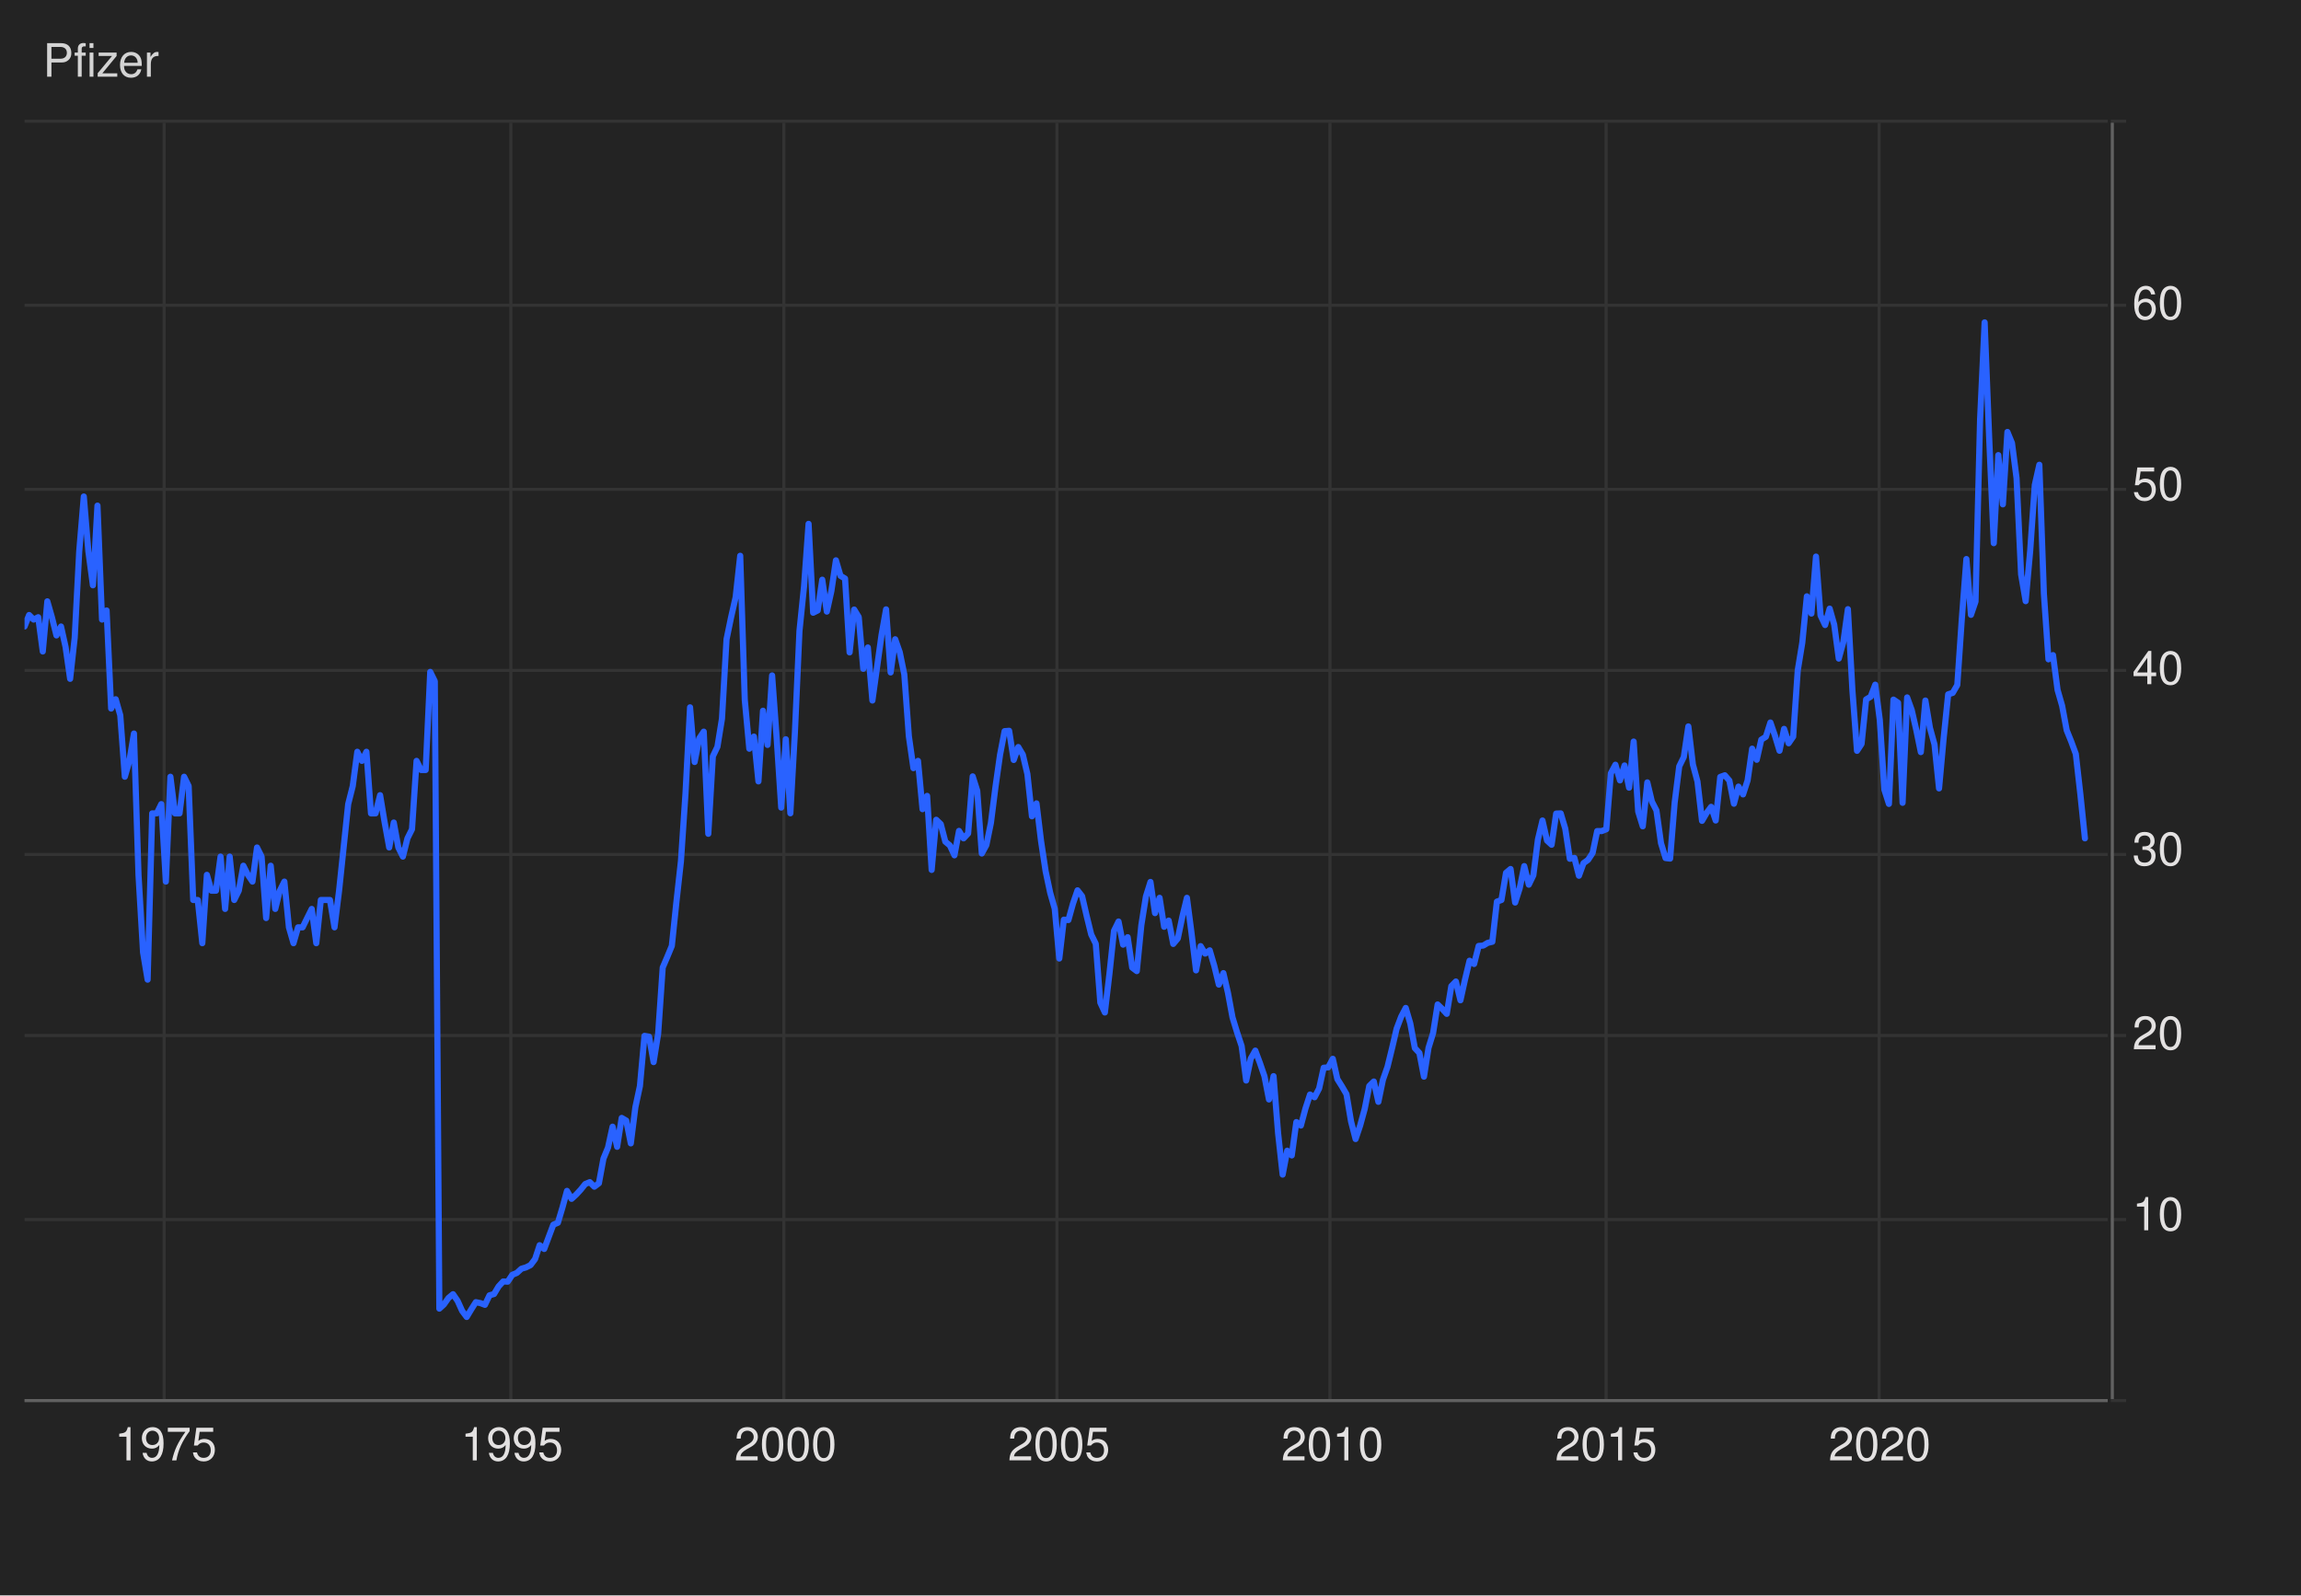
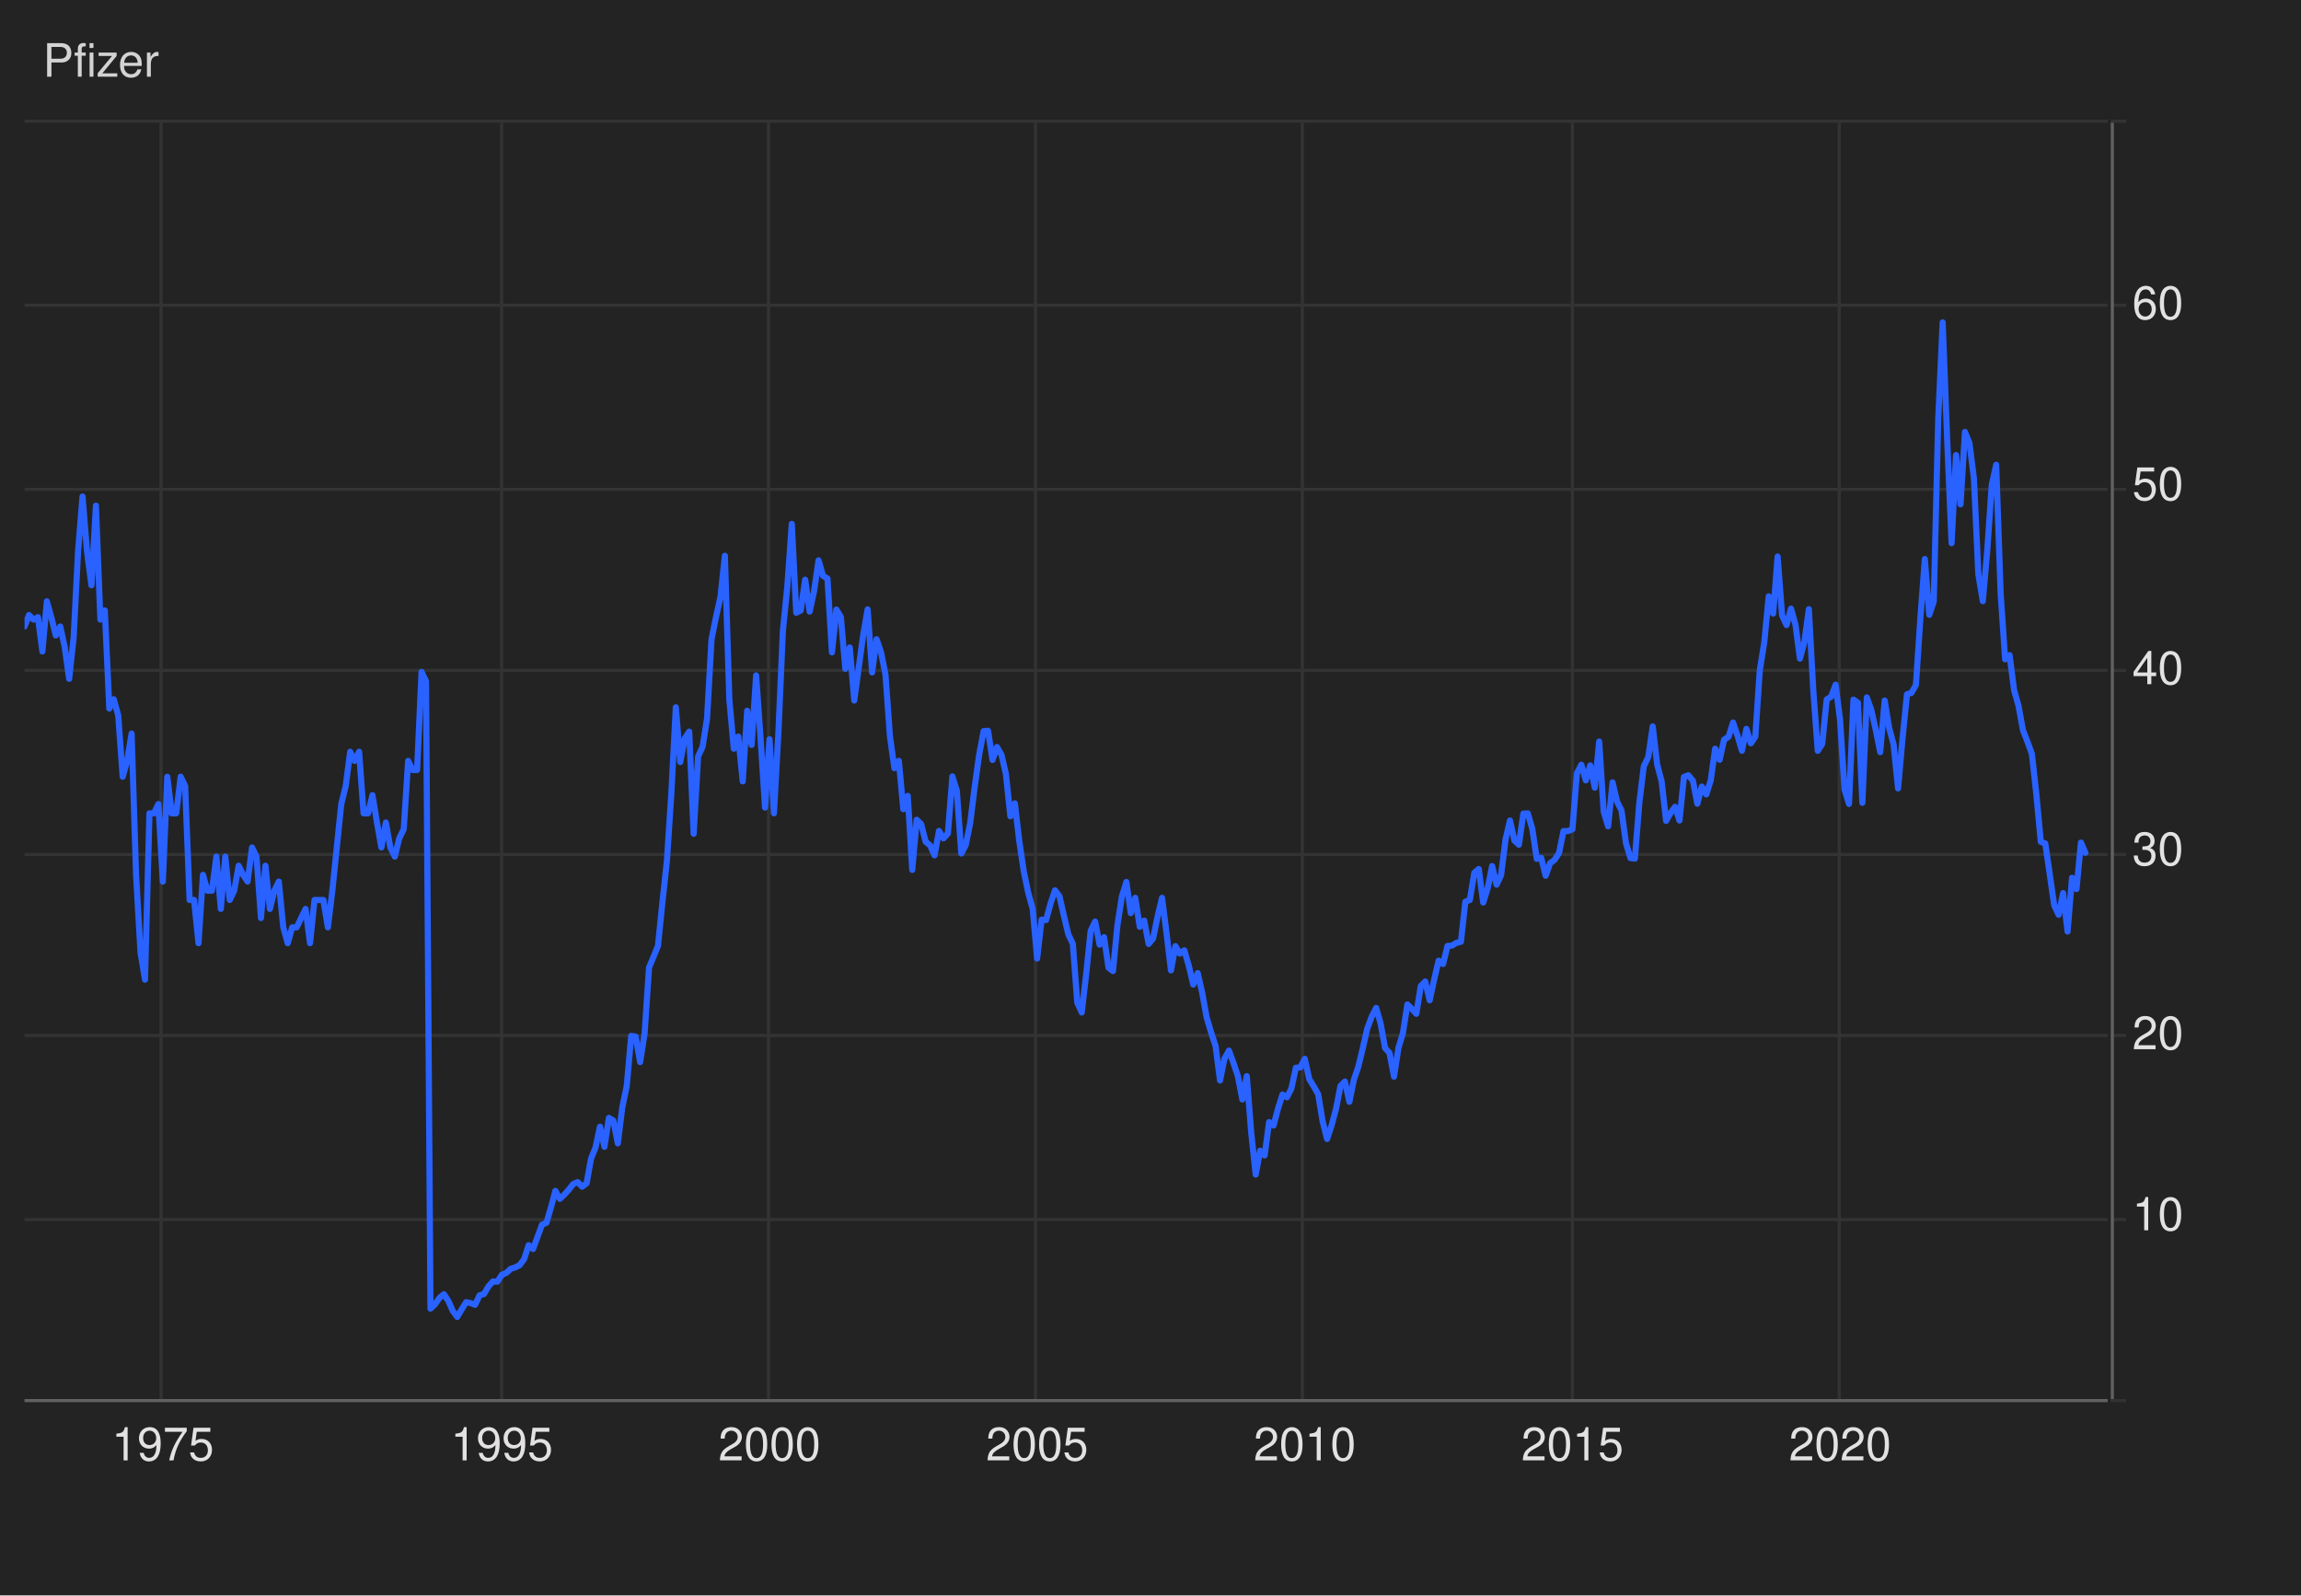
- <svg xmlns="http://www.w3.org/2000/svg" version="1.1" class="highcharts-root" style="font-family: &quot;Helvetica Neue&quot;, Helvetica, Arial, sans-serif; font-size: 12px;" width="750" height="520" viewBox="0 0 750 520">
+ <svg xmlns="http://www.w3.org/2000/svg" viewBox="0 0 750 520" height="520" width="750" style="font-family: &quot;Helvetica Neue&quot;, Helvetica, Arial, sans-serif; font-size: 12px;" class="highcharts-root" version="1.1">
  <defs>
-     <linearGradient x1="0" y1="0" x2="500" y2="500" gradientUnits="userSpaceOnUse" id="highcharts-fkk373m-2442">
-       <stop offset="0" stop-color="rgb(35, 35, 35)" stop-opacity="1" />
+     <linearGradient id="highcharts-rxw9zs4-2888" gradientUnits="userSpaceOnUse" y2="500" x2="500" y1="0" x1="0">
+       <stop stop-opacity="1" stop-color="rgb(35, 35, 35)" offset="0" />
    </linearGradient>
-     <clipPath id="highcharts-fkk373m-2443-">
-       <rect x="0" y="0" width="679" height="416" fill="none" />
+     <clipPath id="highcharts-rxw9zs4-2889-">
+       <rect fill="none" height="416" width="679" y="0" x="0" />
    </clipPath>
-     <clipPath id="highcharts-fkk373m-2897-">
-       <rect x="0" y="0" width="679" height="416" fill="none" />
+     <clipPath id="highcharts-rxw9zs4-3353-">
+       <rect fill="none" height="416" width="679" y="0" x="0" />
    </clipPath>
-     <clipPath id="highcharts-fkk373m-3356-">
-       <rect x="8" y="40" width="679" height="416" fill="none" />
+     <clipPath id="highcharts-rxw9zs4-3822-">
+       <rect fill="none" height="416" width="679" y="40" x="8" />
    </clipPath>
  </defs>
-   <rect fill="url(#highcharts-fkk373m-2442)" class="highcharts-background" x="0" y="0" width="750" height="520" rx="0" ry="0" />
-   <rect fill="none" class="highcharts-plot-background" x="8" y="40" width="679" height="416" />
-   <g class="highcharts-grid highcharts-xaxis-grid" data-z-index="1">
-     <path fill="none" stroke="#333333" stroke-width="1" stroke-dasharray="none" data-z-index="1" class="highcharts-grid-line" d="M 53.5 40 L 53.5 456" opacity="1" />
-     <path fill="none" stroke="#333333" stroke-width="1" stroke-dasharray="none" data-z-index="1" class="highcharts-grid-line" d="M 166.5 40 L 166.5 456" opacity="1" />
-     <path fill="none" stroke="#333333" stroke-width="1" stroke-dasharray="none" data-z-index="1" class="highcharts-grid-line" d="M 255.5 40 L 255.5 456" opacity="1" />
-     <path fill="none" stroke="#333333" stroke-width="1" stroke-dasharray="none" data-z-index="1" class="highcharts-grid-line" d="M 344.5 40 L 344.5 456" opacity="1" />
-     <path fill="none" stroke="#333333" stroke-width="1" stroke-dasharray="none" data-z-index="1" class="highcharts-grid-line" d="M 433.5 40 L 433.5 456" opacity="1" />
-     <path fill="none" stroke="#333333" stroke-width="1" stroke-dasharray="none" data-z-index="1" class="highcharts-grid-line" d="M 523.5 40 L 523.5 456" opacity="1" />
-     <path fill="none" stroke="#333333" stroke-width="1" stroke-dasharray="none" data-z-index="1" class="highcharts-grid-line" d="M 612.5 40 L 612.5 456" opacity="1" />
+   <rect ry="0" rx="0" height="520" width="750" y="0" x="0" class="highcharts-background" fill="url(#highcharts-rxw9zs4-2888)" />
+   <rect height="416" width="679" y="40" x="8" class="highcharts-plot-background" fill="none" />
+   <g data-z-index="1" class="highcharts-grid highcharts-xaxis-grid">
+     <path opacity="1" d="M 52.5 40 L 52.5 456" class="highcharts-grid-line" data-z-index="1" stroke-dasharray="none" stroke-width="1" stroke="#333333" fill="none" />
+     <path opacity="1" d="M 163.5 40 L 163.5 456" class="highcharts-grid-line" data-z-index="1" stroke-dasharray="none" stroke-width="1" stroke="#333333" fill="none" />
+     <path opacity="1" d="M 250.5 40 L 250.5 456" class="highcharts-grid-line" data-z-index="1" stroke-dasharray="none" stroke-width="1" stroke="#333333" fill="none" />
+     <path opacity="1" d="M 337.5 40 L 337.5 456" class="highcharts-grid-line" data-z-index="1" stroke-dasharray="none" stroke-width="1" stroke="#333333" fill="none" />
+     <path opacity="1" d="M 424.5 40 L 424.5 456" class="highcharts-grid-line" data-z-index="1" stroke-dasharray="none" stroke-width="1" stroke="#333333" fill="none" />
+     <path opacity="1" d="M 512.5 40 L 512.5 456" class="highcharts-grid-line" data-z-index="1" stroke-dasharray="none" stroke-width="1" stroke="#333333" fill="none" />
+     <path opacity="1" d="M 599.5 40 L 599.5 456" class="highcharts-grid-line" data-z-index="1" stroke-dasharray="none" stroke-width="1" stroke="#333333" fill="none" />
  </g>
-   <g class="highcharts-grid highcharts-yaxis-grid" data-z-index="1">
-     <path fill="none" stroke="#333333" stroke-width="1" stroke-dasharray="none" data-z-index="1" class="highcharts-grid-line" d="M 8 456.5 L 687 456.5" opacity="1" />
-     <path fill="none" stroke="#333333" stroke-width="1" stroke-dasharray="none" data-z-index="1" class="highcharts-grid-line" d="M 8 397.5 L 687 397.5" opacity="1" />
-     <path fill="none" stroke="#333333" stroke-width="1" stroke-dasharray="none" data-z-index="1" class="highcharts-grid-line" d="M 8 337.5 L 687 337.5" opacity="1" />
-     <path fill="none" stroke="#333333" stroke-width="1" stroke-dasharray="none" data-z-index="1" class="highcharts-grid-line" d="M 8 278.5 L 687 278.5" opacity="1" />
-     <path fill="none" stroke="#333333" stroke-width="1" stroke-dasharray="none" data-z-index="1" class="highcharts-grid-line" d="M 8 218.5 L 687 218.5" opacity="1" />
-     <path fill="none" stroke="#333333" stroke-width="1" stroke-dasharray="none" data-z-index="1" class="highcharts-grid-line" d="M 8 159.5 L 687 159.5" opacity="1" />
-     <path fill="none" stroke="#333333" stroke-width="1" stroke-dasharray="none" data-z-index="1" class="highcharts-grid-line" d="M 8 99.5 L 687 99.5" opacity="1" />
-     <path fill="none" stroke="#333333" stroke-width="1" stroke-dasharray="none" data-z-index="1" class="highcharts-grid-line" d="M 8 39.5 L 687 39.5" opacity="1" />
+   <g data-z-index="1" class="highcharts-grid highcharts-yaxis-grid">
+     <path opacity="1" d="M 8 456.5 L 687 456.5" class="highcharts-grid-line" data-z-index="1" stroke-dasharray="none" stroke-width="1" stroke="#333333" fill="none" />
+     <path opacity="1" d="M 8 397.5 L 687 397.5" class="highcharts-grid-line" data-z-index="1" stroke-dasharray="none" stroke-width="1" stroke="#333333" fill="none" />
+     <path opacity="1" d="M 8 337.5 L 687 337.5" class="highcharts-grid-line" data-z-index="1" stroke-dasharray="none" stroke-width="1" stroke="#333333" fill="none" />
+     <path opacity="1" d="M 8 278.5 L 687 278.5" class="highcharts-grid-line" data-z-index="1" stroke-dasharray="none" stroke-width="1" stroke="#333333" fill="none" />
+     <path opacity="1" d="M 8 218.5 L 687 218.5" class="highcharts-grid-line" data-z-index="1" stroke-dasharray="none" stroke-width="1" stroke="#333333" fill="none" />
+     <path opacity="1" d="M 8 159.5 L 687 159.5" class="highcharts-grid-line" data-z-index="1" stroke-dasharray="none" stroke-width="1" stroke="#333333" fill="none" />
+     <path opacity="1" d="M 8 99.5 L 687 99.5" class="highcharts-grid-line" data-z-index="1" stroke-dasharray="none" stroke-width="1" stroke="#333333" fill="none" />
+     <path opacity="1" d="M 8 39.5 L 687 39.5" class="highcharts-grid-line" data-z-index="1" stroke-dasharray="none" stroke-width="1" stroke="#333333" fill="none" />
  </g>
-   <g class="highcharts-grid highcharts-yaxis-grid" data-z-index="1" />
-   <g class="highcharts-grid highcharts-yaxis-grid" data-z-index="1" />
-   <rect fill="none" class="highcharts-plot-border" data-z-index="1" x="8" y="40" width="679" height="416" />
-   <g class="highcharts-axis highcharts-xaxis" data-z-index="2">
-     <path fill="none" class="highcharts-axis-line" stroke="#616161" stroke-width="1" data-z-index="7" d="M 8 456.5 L 687 456.5" />
+   <g data-z-index="1" class="highcharts-grid highcharts-yaxis-grid" />
+   <g data-z-index="1" class="highcharts-grid highcharts-yaxis-grid" />
+   <rect height="416" width="679" y="40" x="8" data-z-index="1" class="highcharts-plot-border" fill="none" />
+   <g data-z-index="2" class="highcharts-axis highcharts-xaxis">
+     <path d="M 8 456.5 L 687 456.5" data-z-index="7" stroke-width="1" stroke="#616161" class="highcharts-axis-line" fill="none" />
  </g>
-   <g class="highcharts-axis highcharts-yaxis" data-z-index="2">
-     <path fill="none" class="highcharts-axis-line" data-z-index="7" d="M 712 40 L 712 456" />
+   <g data-z-index="2" class="highcharts-axis highcharts-yaxis">
+     <path d="M 712 40 L 712 456" data-z-index="7" class="highcharts-axis-line" fill="none" />
  </g>
-   <g class="highcharts-axis highcharts-yaxis" data-z-index="2">
-     <path fill="none" class="highcharts-axis-line" data-z-index="7" d="M 6.5 40 L 6.5 456" />
+   <g data-z-index="2" class="highcharts-axis highcharts-yaxis">
+     <path d="M 6.5 40 L 6.5 456" data-z-index="7" class="highcharts-axis-line" fill="none" />
  </g>
-   <g class="highcharts-series-group" data-z-index="3">
-     <g class="highcharts-series highcharts-series-0 highcharts-line-series" data-z-index="90" opacity="1" transform="translate(8,40) scale(1 1)" clip-path="url(#highcharts-fkk373m-2897-)">
-       <path fill="none" d="M 0 164.201 L 1.486 160.457 L 2.972 161.943 L 4.457 161.17 L 5.943 172.343 L 7.429 156 L 8.915 161.17 L 10.4 167.113 L 11.886 164.201 L 13.372 170.857 L 14.858 181.257 L 16.344 167.886 L 17.829 139.657 L 19.315 121.829 L 20.801 139.657 L 22.287 150.77 L 23.772 124.8 L 25.258 161.943 L 26.744 158.971 L 28.23 190.944 L 29.716 187.913 L 31.201 193.143 L 32.687 213.17 L 34.173 208 L 35.659 199.086 L 37.144 245.143 L 38.63 270.4 L 40.116 279.314 L 41.602 225.115 L 43.088 225.115 L 44.573 222.085 L 46.059 247.342 L 47.545 213.17 L 49.031 225.115 L 50.516 225.115 L 52.002 213.17 L 53.488 216.201 L 54.974 253.344 L 56.46 253.344 L 57.945 267.429 L 59.431 245.143 L 60.917 250.313 L 62.403 250.313 L 63.888 239.2 L 65.374 256.256 L 66.86 239.2 L 68.346 253.344 L 69.832 250.313 L 71.317 242.171 L 72.803 245.143 L 74.289 247.342 L 75.775 236.229 L 77.26 239.2 L 78.746 259.227 L 80.232 242.171 L 81.718 256.256 L 83.204 250.313 L 84.689 247.342 L 86.175 262.258 L 87.661 267.429 L 89.147 262.258 L 90.632 262.258 L 92.118 259.227 L 93.604 256.256 L 95.09 267.429 L 96.575 253.344 L 98.061 253.344 L 99.547 253.344 L 101.033 262.258 L 102.519 250.313 L 104.004 236.229 L 105.49 222.085 L 106.976 216.201 L 108.462 205.029 L 109.947 208 L 111.433 205.029 L 112.919 225.115 L 114.405 225.115 L 115.891 219.173 L 117.376 228.087 L 118.862 236.229 L 120.348 228.087 L 121.834 236.229 L 123.319 239.2 L 124.805 233.257 L 126.291 230.286 L 127.777 208 L 129.263 210.971 L 130.748 210.971 L 132.234 178.999 L 133.72 182.03 L 135.206 386.534 L 136.691 385.171 L 138.177 383.066 L 139.663 381.829 L 141.149 383.995 L 142.635 387.276 L 144.12 389.257 L 145.606 386.781 L 147.092 384.429 L 148.578 384.738 L 150.063 385.295 L 151.549 382.2 L 153.035 381.767 L 154.521 379.29 L 156.007 377.681 L 157.492 377.743 L 158.978 375.514 L 160.464 374.895 L 161.95 373.534 L 163.435 373.1 L 164.921 372.357 L 166.407 370.376 L 167.893 365.857 L 169.379 367.095 L 170.864 363.134 L 172.35 359.171 L 173.836 358.552 L 175.322 353.6 L 176.807 348.152 L 178.293 350.752 L 179.779 349.391 L 181.265 347.781 L 182.751 345.924 L 184.236 345.305 L 185.722 346.791 L 187.208 345.676 L 188.694 337.629 L 190.179 334.038 L 191.665 327.229 L 193.151 333.791 L 194.637 324.381 L 196.123 325.248 L 197.608 332.676 L 199.094 320.914 L 200.58 313.981 L 202.066 297.638 L 203.551 297.886 L 205.037 306.181 L 206.523 296.895 L 208.009 275.352 L 209.495 271.886 L 210.98 268.295 L 212.466 254.057 L 213.952 240.686 L 215.438 218.524 L 216.923 190.543 L 218.409 208.371 L 219.895 200.695 L 221.381 198.466 L 222.867 231.771 L 224.352 206.514 L 225.838 203.419 L 227.324 194.257 L 228.81 168.381 L 230.295 161.2 L 231.781 154.638 L 233.267 141.143 L 234.753 188.066 L 236.239 204.038 L 237.724 200.076 L 239.21 214.686 L 240.696 191.657 L 242.182 202.8 L 243.667 180.143 L 245.153 200.571 L 246.639 223.229 L 248.125 200.943 L 249.611 225.086 L 251.096 198.714 L 252.582 165.657 L 254.068 151.171 L 255.554 130.743 L 257.039 159.714 L 258.525 158.971 L 260.011 148.943 L 261.497 159.343 L 262.982 152.657 L 264.468 142.629 L 265.954 147.68 L 267.44 148.571 L 268.926 172.64 L 270.411 158.674 L 271.897 161.111 L 273.383 177.989 L 274.869 171.035 L 276.354 188.329 L 277.84 177.691 L 279.326 166.994 L 280.812 158.615 L 282.298 179.177 L 283.783 168.361 L 285.269 172.581 L 286.755 179.831 L 288.241 199.977 L 289.726 210.377 L 291.212 208 L 292.698 223.749 L 294.184 219.41 L 295.67 243.538 L 297.155 227.195 L 298.641 228.622 L 300.127 234.327 L 301.613 235.575 L 303.098 238.784 L 304.584 230.821 L 306.07 233.257 L 307.556 231.653 L 309.042 213.051 L 310.527 217.746 L 312.013 238.19 L 313.499 235.456 L 314.985 228.206 L 316.47 216.498 L 317.956 206.039 L 319.442 198.313 L 320.928 198.194 L 322.414 207.703 L 323.899 203.483 L 325.385 205.979 L 326.871 212.279 L 328.357 226.066 L 329.842 221.847 L 331.328 234.149 L 332.814 243.954 L 334.3 250.967 L 335.786 256.197 L 337.271 272.421 L 338.757 259.762 L 340.243 259.881 L 341.729 254.533 L 343.214 250.194 L 344.7 252.096 L 346.186 258.514 L 347.672 264.576 L 349.158 267.607 L 350.643 286.802 L 352.129 290.011 L 353.615 277.413 L 355.101 263.387 L 356.586 260.357 L 358.072 267.904 L 359.558 265.467 L 361.044 275.392 L 362.53 276.521 L 364.015 261.545 L 365.501 252.215 L 366.987 247.461 L 368.473 257.623 L 369.958 252.631 L 371.444 262.08 L 372.93 260.059 L 374.416 267.666 L 375.902 265.883 L 377.387 258.752 L 378.873 252.631 L 380.359 264.041 L 381.845 276.283 L 383.33 268.379 L 384.816 270.816 L 386.302 269.746 L 387.788 274.798 L 389.274 280.919 L 390.759 277.175 L 392.245 283.593 L 393.731 291.616 L 395.217 296.489 L 396.702 300.946 L 398.188 312.178 L 399.674 305.047 L 401.16 302.432 L 402.646 306.414 L 404.131 310.752 L 405.617 318.359 L 407.103 310.752 L 408.589 329.353 L 410.074 342.843 L 411.56 335.058 L 413.046 336.603 L 414.532 325.728 L 416.018 326.857 L 417.503 321.33 L 418.989 316.754 L 420.475 317.646 L 421.961 314.793 L 423.446 308.018 L 424.932 307.899 L 426.418 305.106 L 427.904 311.703 L 429.389 314.08 L 430.875 316.635 L 432.361 325.49 L 433.847 331.255 L 435.333 326.857 L 436.818 321.449 L 438.304 313.961 L 439.79 312.505 L 441.276 319.131 L 442.761 311.941 L 444.247 307.721 L 445.733 301.659 L 447.219 295.301 L 448.705 291.378 L 450.19 288.526 L 451.676 293.577 L 453.162 301.606 L 454.648 303.205 L 456.133 310.93 L 457.619 301.541 L 459.105 296.727 L 460.591 287.397 L 462.077 288.823 L 463.562 290.457 L 465.048 281.424 L 466.534 279.909 L 468.02 286.03 L 469.505 279.314 L 470.991 273.134 L 472.477 274.203 L 473.963 268.32 L 475.449 268.201 L 476.934 267.31 L 478.42 266.957 L 479.906 253.879 L 481.392 253.344 L 482.877 244.489 L 484.363 243.241 L 485.849 254.176 L 487.335 249.541 L 488.821 242.29 L 490.306 248.352 L 491.792 245.291 L 493.278 233.643 L 494.764 227.433 L 496.249 233.97 L 497.735 235.337 L 499.221 225.175 L 500.707 225.115 L 502.193 230.107 L 503.678 239.913 L 505.164 239.616 L 506.65 245.44 L 508.136 241.339 L 509.621 240.27 L 511.107 238.011 L 512.593 230.88 L 514.079 230.88 L 515.565 230.286 L 517.05 212.041 L 518.536 209.248 L 520.022 214.359 L 521.508 209.486 L 522.993 216.736 L 524.479 201.701 L 525.965 224.521 L 527.451 229.335 L 528.937 215.013 L 530.422 221.253 L 531.908 224.165 L 533.394 234.802 L 534.88 239.675 L 536.365 239.854 L 537.851 221.609 L 539.337 209.783 L 540.823 206.752 L 542.309 196.768 L 543.794 209.189 L 545.28 214.715 L 546.766 227.552 L 548.252 224.997 L 549.737 222.976 L 551.223 227.433 L 552.709 213.23 L 554.195 212.695 L 555.681 214.418 L 557.166 221.966 L 558.652 216.379 L 560.138 218.935 L 561.624 214.359 L 563.109 204.018 L 564.595 207.643 L 566.081 201.083 L 567.567 200.155 L 569.053 195.49 L 570.538 199.799 L 572.024 204.702 L 573.51 197.57 L 574.996 202.265 L 576.481 200.096 L 577.967 178.523 L 579.453 169.431 L 580.939 154.366 L 582.425 159.982 L 583.91 141.41 L 585.396 160.576 L 586.882 163.726 L 588.368 158.377 L 589.853 163.607 L 591.339 174.661 L 592.825 169.253 L 594.311 158.555 L 595.796 185.179 L 597.282 204.731 L 598.768 202.473 L 600.254 187.973 L 601.74 187.081 L 603.225 183.159 L 604.711 194.688 L 606.197 217.39 L 607.683 222.025 L 609.168 188.032 L 610.654 189.042 L 612.14 221.669 L 613.626 187.319 L 615.112 191.419 L 616.597 197.897 L 618.083 205.147 L 619.569 188.329 L 621.055 197.243 L 622.54 202.651 L 624.026 216.974 L 625.512 200.69 L 626.998 186.309 L 628.484 185.833 L 629.969 183.278 L 631.455 161.586 L 632.941 142.213 L 634.427 160.398 L 635.912 156.059 L 637.398 96.69 L 638.884 65.074 L 640.37 102.871 L 641.856 137.042 L 643.341 108.338 L 644.827 124.384 L 646.313 100.791 L 647.799 104.416 L 649.284 115.826 L 650.77 147.205 L 652.256 155.941 L 653.742 139.36 L 655.228 118.085 L 656.713 111.488 L 658.199 153.563 L 659.685 174.898 L 661.171 173.531 L 662.656 184.882 L 664.142 190.053 L 665.628 198.016 L 667.114 201.701 L 668.6 205.742 L 670.085 218.875 L 671.571 233.257" class="highcharts-graph" data-z-index="1" stroke="#2962FF" stroke-width="2" stroke-linejoin="round" stroke-linecap="round" />
+   <g data-z-index="3" class="highcharts-series-group">
+     <g clip-path="url(#highcharts-rxw9zs4-3353-)" transform="translate(8,40) scale(1 1)" opacity="1" data-z-index="90" class="highcharts-series highcharts-series-0 highcharts-line-series">
+       <path stroke-linecap="round" stroke-linejoin="round" stroke-width="2" stroke="#2962FF" data-z-index="1" class="highcharts-graph" d="M 0 164.201 L 1.454 160.457 L 2.908 161.943 L 4.362 161.17 L 5.816 172.343 L 7.27 156 L 8.724 161.17 L 10.178 167.113 L 11.632 164.201 L 13.086 170.857 L 14.54 181.257 L 15.994 167.886 L 17.448 139.657 L 18.901 121.829 L 20.355 139.657 L 21.809 150.77 L 23.263 124.8 L 24.717 161.943 L 26.171 158.971 L 27.625 190.944 L 29.079 187.913 L 30.533 193.143 L 31.987 213.17 L 33.441 208 L 34.895 199.086 L 36.349 245.143 L 37.803 270.4 L 39.257 279.314 L 40.711 225.115 L 42.165 225.115 L 43.619 222.085 L 45.073 247.342 L 46.527 213.17 L 47.981 225.115 L 49.435 225.115 L 50.889 213.17 L 52.343 216.201 L 53.797 253.344 L 55.251 253.344 L 56.704 267.429 L 58.158 245.143 L 59.612 250.313 L 61.066 250.313 L 62.52 239.2 L 63.974 256.256 L 65.428 239.2 L 66.882 253.344 L 68.336 250.313 L 69.79 242.171 L 71.244 245.143 L 72.698 247.342 L 74.152 236.229 L 75.606 239.2 L 77.06 259.227 L 78.514 242.171 L 79.968 256.256 L 81.422 250.313 L 82.876 247.342 L 84.33 262.258 L 85.784 267.429 L 87.238 262.258 L 88.692 262.258 L 90.146 259.227 L 91.6 256.256 L 93.054 267.429 L 94.507 253.344 L 95.961 253.344 L 97.415 253.344 L 98.869 262.258 L 100.323 250.313 L 101.777 236.229 L 103.231 222.085 L 104.685 216.201 L 106.139 205.029 L 107.593 208 L 109.047 205.029 L 110.501 225.115 L 111.955 225.115 L 113.409 219.173 L 114.863 228.087 L 116.317 236.229 L 117.771 228.087 L 119.225 236.229 L 120.679 239.2 L 122.133 233.257 L 123.587 230.286 L 125.041 208 L 126.495 210.971 L 127.949 210.971 L 129.403 178.999 L 130.857 182.03 L 132.31 386.534 L 133.764 385.171 L 135.218 383.066 L 136.672 381.829 L 138.126 383.995 L 139.58 387.276 L 141.034 389.257 L 142.488 386.781 L 143.942 384.429 L 145.396 384.738 L 146.85 385.295 L 148.304 382.2 L 149.758 381.767 L 151.212 379.29 L 152.666 377.681 L 154.12 377.743 L 155.574 375.514 L 157.028 374.895 L 158.482 373.534 L 159.936 373.1 L 161.39 372.357 L 162.844 370.376 L 164.298 365.857 L 165.752 367.095 L 167.206 363.134 L 168.66 359.171 L 170.113 358.552 L 171.567 353.6 L 173.021 348.152 L 174.475 350.752 L 175.929 349.391 L 177.383 347.781 L 178.837 345.924 L 180.291 345.305 L 181.745 346.791 L 183.199 345.676 L 184.653 337.629 L 186.107 334.038 L 187.561 327.229 L 189.015 333.791 L 190.469 324.381 L 191.923 325.248 L 193.377 332.676 L 194.831 320.914 L 196.285 313.981 L 197.739 297.638 L 199.193 297.886 L 200.647 306.181 L 202.101 296.895 L 203.555 275.352 L 205.009 271.886 L 206.463 268.295 L 207.916 254.057 L 209.37 240.686 L 210.824 218.524 L 212.278 190.543 L 213.732 208.371 L 215.186 200.695 L 216.64 198.466 L 218.094 231.771 L 219.548 206.514 L 221.002 203.419 L 222.456 194.257 L 223.91 168.381 L 225.364 161.2 L 226.818 154.638 L 228.272 141.143 L 229.726 188.066 L 231.18 204.038 L 232.634 200.076 L 234.088 214.686 L 235.542 191.657 L 236.996 202.8 L 238.45 180.143 L 239.904 200.571 L 241.358 223.229 L 242.812 200.943 L 244.266 225.086 L 245.719 198.714 L 247.173 165.657 L 248.627 151.171 L 250.081 130.743 L 251.535 159.714 L 252.989 158.971 L 254.443 148.943 L 255.897 159.343 L 257.351 152.657 L 258.805 142.629 L 260.259 147.68 L 261.713 148.571 L 263.167 172.64 L 264.621 158.674 L 266.075 161.111 L 267.529 177.989 L 268.983 171.035 L 270.437 188.329 L 271.891 177.691 L 273.345 166.994 L 274.799 158.615 L 276.253 179.177 L 277.707 168.361 L 279.161 172.581 L 280.615 179.831 L 282.069 199.977 L 283.522 210.377 L 284.976 208 L 286.43 223.749 L 287.884 219.41 L 289.338 243.538 L 290.792 227.195 L 292.246 228.622 L 293.7 234.327 L 295.154 235.575 L 296.608 238.784 L 298.062 230.821 L 299.516 233.257 L 300.97 231.653 L 302.424 213.051 L 303.878 217.746 L 305.332 238.19 L 306.786 235.456 L 308.24 228.206 L 309.694 216.498 L 311.148 206.039 L 312.602 198.313 L 314.056 198.194 L 315.51 207.703 L 316.964 203.483 L 318.418 205.979 L 319.872 212.279 L 321.325 226.066 L 322.779 221.847 L 324.233 234.149 L 325.687 243.954 L 327.141 250.967 L 328.595 256.197 L 330.049 272.421 L 331.503 259.762 L 332.957 259.881 L 334.411 254.533 L 335.865 250.194 L 337.319 252.096 L 338.773 258.514 L 340.227 264.576 L 341.681 267.607 L 343.135 286.802 L 344.589 290.011 L 346.043 277.413 L 347.497 263.387 L 348.951 260.357 L 350.405 267.904 L 351.859 265.467 L 353.313 275.392 L 354.767 276.521 L 356.221 261.545 L 357.675 252.215 L 359.128 247.461 L 360.582 257.623 L 362.036 252.631 L 363.49 262.08 L 364.944 260.059 L 366.398 267.666 L 367.852 265.883 L 369.306 258.752 L 370.76 252.631 L 372.214 264.041 L 373.668 276.283 L 375.122 268.379 L 376.576 270.816 L 378.03 269.746 L 379.484 274.798 L 380.938 280.919 L 382.392 277.175 L 383.846 283.593 L 385.3 291.616 L 386.754 296.489 L 388.208 300.946 L 389.662 312.178 L 391.116 305.047 L 392.57 302.432 L 394.024 306.414 L 395.478 310.752 L 396.931 318.359 L 398.385 310.752 L 399.839 329.353 L 401.293 342.843 L 402.747 335.058 L 404.201 336.603 L 405.655 325.728 L 407.109 326.857 L 408.563 321.33 L 410.017 316.754 L 411.471 317.646 L 412.925 314.793 L 414.379 308.018 L 415.833 307.899 L 417.287 305.106 L 418.741 311.703 L 420.195 314.08 L 421.649 316.635 L 423.103 325.49 L 424.557 331.255 L 426.011 326.857 L 427.465 321.449 L 428.919 313.961 L 430.373 312.505 L 431.827 319.131 L 433.281 311.941 L 434.734 307.721 L 436.188 301.659 L 437.642 295.301 L 439.096 291.378 L 440.55 288.526 L 442.004 293.577 L 443.458 301.606 L 444.912 303.205 L 446.366 310.93 L 447.82 301.541 L 449.274 296.727 L 450.728 287.397 L 452.182 288.823 L 453.636 290.457 L 455.09 281.424 L 456.544 279.909 L 457.998 286.03 L 459.452 279.314 L 460.906 273.134 L 462.36 274.203 L 463.814 268.32 L 465.268 268.201 L 466.722 267.31 L 468.176 266.957 L 469.63 253.879 L 471.084 253.344 L 472.537 244.489 L 473.991 243.241 L 475.445 254.176 L 476.899 249.541 L 478.353 242.29 L 479.807 248.352 L 481.261 245.291 L 482.715 233.643 L 484.169 227.433 L 485.623 233.97 L 487.077 235.337 L 488.531 225.175 L 489.985 225.115 L 491.439 230.107 L 492.893 239.913 L 494.347 239.616 L 495.801 245.44 L 497.255 241.339 L 498.709 240.27 L 500.163 238.011 L 501.617 230.88 L 503.071 230.88 L 504.525 230.286 L 505.979 212.041 L 507.433 209.248 L 508.887 214.359 L 510.34 209.486 L 511.794 216.736 L 513.248 201.701 L 514.702 224.521 L 516.156 229.335 L 517.61 215.013 L 519.064 221.253 L 520.518 224.165 L 521.972 234.802 L 523.426 239.675 L 524.88 239.854 L 526.334 221.609 L 527.788 209.783 L 529.242 206.752 L 530.696 196.768 L 532.15 209.189 L 533.604 214.715 L 535.058 227.552 L 536.512 224.997 L 537.966 222.976 L 539.42 227.433 L 540.874 213.23 L 542.328 212.695 L 543.782 214.418 L 545.236 221.966 L 546.69 216.379 L 548.143 218.935 L 549.597 214.359 L 551.051 204.018 L 552.505 207.643 L 553.959 201.083 L 555.413 200.155 L 556.867 195.49 L 558.321 199.799 L 559.775 204.702 L 561.229 197.57 L 562.683 202.265 L 564.137 200.096 L 565.591 178.523 L 567.045 169.431 L 568.499 154.366 L 569.953 159.982 L 571.407 141.41 L 572.861 160.576 L 574.315 163.726 L 575.769 158.377 L 577.223 163.607 L 578.677 174.661 L 580.131 169.253 L 581.585 158.555 L 583.039 185.179 L 584.493 204.731 L 585.946 202.473 L 587.4 187.973 L 588.854 187.081 L 590.308 183.159 L 591.762 194.688 L 593.216 217.39 L 594.67 222.025 L 596.124 188.032 L 597.578 189.042 L 599.032 221.669 L 600.486 187.319 L 601.94 191.419 L 603.394 197.897 L 604.848 205.147 L 606.302 188.329 L 607.756 197.243 L 609.21 202.651 L 610.664 216.974 L 612.118 200.69 L 613.572 186.309 L 615.026 185.833 L 616.48 183.278 L 617.934 161.586 L 619.388 142.213 L 620.842 160.398 L 622.296 156.059 L 623.749 96.69 L 625.203 65.074 L 626.657 102.871 L 628.111 137.042 L 629.565 108.338 L 631.019 124.384 L 632.473 100.791 L 633.927 104.416 L 635.381 115.826 L 636.835 147.205 L 638.289 155.941 L 639.743 139.36 L 641.197 118.085 L 642.651 111.488 L 644.105 153.563 L 645.559 174.898 L 647.013 173.531 L 648.467 184.882 L 649.921 190.053 L 651.375 198.016 L 652.829 201.701 L 654.283 205.742 L 655.737 218.875 L 657.191 234.386 L 658.645 234.921 L 660.099 244.905 L 661.552 255.067 L 663.006 258.158 L 664.46 251.086 L 665.914 263.625 L 667.368 246.094 L 668.822 249.778 L 670.276 234.624 L 671.73 237.952" fill="none" />
    </g>
-     <g class="highcharts-markers highcharts-series-0 highcharts-line-series" data-z-index="90" opacity="1" transform="translate(8,40) scale(1 1)" clip-path="none" />
+     <g clip-path="none" transform="translate(8,40) scale(1 1)" opacity="1" data-z-index="90" class="highcharts-markers highcharts-series-0 highcharts-line-series" />
  </g>
-   <text x="740" text-anchor="end" class="highcharts-title" data-z-index="4" style="color: rgb(211, 211, 211); font-size: 15px; fill: rgb(211, 211, 211);" y="512" />
-   <text x="14" text-anchor="start" class="highcharts-subtitle" data-z-index="4" style="color: rgb(51, 51, 51); fill: rgb(51, 51, 51); font-size: 15px;" y="25">
+   <text y="512" style="color: rgb(211, 211, 211); font-size: 15px; fill: rgb(211, 211, 211);" data-z-index="4" class="highcharts-title" text-anchor="end" x="740" />
+   <text y="25" style="color: rgb(51, 51, 51); fill: rgb(51, 51, 51); font-size: 15px;" data-z-index="4" class="highcharts-subtitle" text-anchor="start" x="14">
    <tspan style="color: rgb(211, 211, 211); fill: rgb(211, 211, 211);">Pfizer</tspan>
  </text>
-   <text x="0" text-anchor="start" class="highcharts-caption" data-z-index="4" style="color: rgb(102, 102, 102); fill: rgb(102, 102, 102);" y="527" />
-   <g class="highcharts-axis-labels highcharts-xaxis-labels" data-z-index="7">
-     <text x="54.011" text-anchor="middle" transform="translate(0,0)" style="color: rgb(227, 225, 225); cursor: default; font-size: 15px; font-weight: 400; fill: rgb(227, 225, 225);" y="476" opacity="1">1975</text>
-     <text x="166.888" text-anchor="middle" transform="translate(0,0)" style="color: rgb(227, 225, 225); cursor: default; font-size: 15px; font-weight: 400; fill: rgb(227, 225, 225);" y="476" opacity="1">1995</text>
-     <text x="256.035" text-anchor="middle" transform="translate(0,0)" style="color: rgb(227, 225, 225); cursor: default; font-size: 15px; font-weight: 400; fill: rgb(227, 225, 225);" y="476" opacity="1">2000</text>
-     <text x="345.181" text-anchor="middle" transform="translate(0,0)" style="color: rgb(227, 225, 225); cursor: default; font-size: 15px; font-weight: 400; fill: rgb(227, 225, 225);" y="476" opacity="1">2005</text>
-     <text x="434.287" text-anchor="middle" transform="translate(0,0)" style="color: rgb(227, 225, 225); cursor: default; font-size: 15px; font-weight: 400; fill: rgb(227, 225, 225);" y="476" opacity="1">2010</text>
-     <text x="523.518" text-anchor="middle" transform="translate(0,0)" style="color: rgb(227, 225, 225); cursor: default; font-size: 15px; font-weight: 400; fill: rgb(227, 225, 225);" y="476" opacity="1">2015</text>
-     <text x="612.663" text-anchor="middle" transform="translate(0,0)" style="color: rgb(227, 225, 225); cursor: default; font-size: 15px; font-weight: 400; fill: rgb(227, 225, 225);" y="476" opacity="1">2020</text>
+   <text y="527" style="color: rgb(102, 102, 102); fill: rgb(102, 102, 102);" data-z-index="4" class="highcharts-caption" text-anchor="start" x="0" />
+   <g data-z-index="7" class="highcharts-axis-labels highcharts-xaxis-labels">
+     <text opacity="1" y="476" style="color: rgb(227, 225, 225); cursor: default; font-size: 15px; font-weight: 400; fill: rgb(227, 225, 225);" transform="translate(0,0)" text-anchor="middle" x="53.073">1975</text>
+     <text opacity="1" y="476" style="color: rgb(227, 225, 225); cursor: default; font-size: 15px; font-weight: 400; fill: rgb(227, 225, 225);" transform="translate(0,0)" text-anchor="middle" x="163.574">1995</text>
+     <text opacity="1" y="476" style="color: rgb(227, 225, 225); cursor: default; font-size: 15px; font-weight: 400; fill: rgb(227, 225, 225);" transform="translate(0,0)" text-anchor="middle" x="250.812">2000</text>
+     <text opacity="1" y="476" style="color: rgb(227, 225, 225); cursor: default; font-size: 15px; font-weight: 400; fill: rgb(227, 225, 225);" transform="translate(0,0)" text-anchor="middle" x="338.049">2005</text>
+     <text opacity="1" y="476" style="color: rgb(227, 225, 225); cursor: default; font-size: 15px; font-weight: 400; fill: rgb(227, 225, 225);" transform="translate(0,0)" text-anchor="middle" x="425.287">2010</text>
+     <text opacity="1" y="476" style="color: rgb(227, 225, 225); cursor: default; font-size: 15px; font-weight: 400; fill: rgb(227, 225, 225);" transform="translate(0,0)" text-anchor="middle" x="512.525">2015</text>
+     <text opacity="1" y="476" style="color: rgb(227, 225, 225); cursor: default; font-size: 15px; font-weight: 400; fill: rgb(227, 225, 225);" transform="translate(0,0)" text-anchor="middle" x="599.762">2020</text>
  </g>
-   <g class="highcharts-axis-labels highcharts-yaxis-labels" data-z-index="7">
-     <text x="0" text-anchor="start" transform="translate(0,0)" style="color: rgb(227, 225, 225); cursor: default; font-size: 15px; fill: rgb(227, 225, 225);" visibility="hidden">
+   <g data-z-index="7" class="highcharts-axis-labels highcharts-yaxis-labels">
+     <text visibility="hidden" style="color: rgb(227, 225, 225); cursor: default; font-size: 15px; fill: rgb(227, 225, 225);" transform="translate(0,0)" text-anchor="start" x="0">
      <tspan>0</tspan>
    </text>
-     <text x="695" text-anchor="start" transform="translate(0,0)" style="color: rgb(227, 225, 225); cursor: default; font-size: 15px; fill: rgb(227, 225, 225);" y="401" opacity="1">10</text>
-     <text x="695" text-anchor="start" transform="translate(0,0)" style="color: rgb(227, 225, 225); cursor: default; font-size: 15px; fill: rgb(227, 225, 225);" y="342" opacity="1">20</text>
-     <text x="695" text-anchor="start" transform="translate(0,0)" style="color: rgb(227, 225, 225); cursor: default; font-size: 15px; fill: rgb(227, 225, 225);" y="282" opacity="1">30</text>
-     <text x="695" text-anchor="start" transform="translate(0,0)" style="color: rgb(227, 225, 225); cursor: default; font-size: 15px; fill: rgb(227, 225, 225);" y="223" opacity="1">40</text>
-     <text x="695" text-anchor="start" transform="translate(0,0)" style="color: rgb(227, 225, 225); cursor: default; font-size: 15px; fill: rgb(227, 225, 225);" y="163" opacity="1">50</text>
-     <text x="695" text-anchor="start" transform="translate(0,0)" style="color: rgb(227, 225, 225); cursor: default; font-size: 15px; fill: rgb(227, 225, 225);" y="104" opacity="1">60</text>
-     <text x="0" text-anchor="start" transform="translate(0,0)" style="color: rgb(227, 225, 225); cursor: default; font-size: 15px; fill: rgb(227, 225, 225);" visibility="hidden">70</text>
+     <text opacity="1" y="401" style="color: rgb(227, 225, 225); cursor: default; font-size: 15px; fill: rgb(227, 225, 225);" transform="translate(0,0)" text-anchor="start" x="695">10</text>
+     <text opacity="1" y="342" style="color: rgb(227, 225, 225); cursor: default; font-size: 15px; fill: rgb(227, 225, 225);" transform="translate(0,0)" text-anchor="start" x="695">20</text>
+     <text opacity="1" y="282" style="color: rgb(227, 225, 225); cursor: default; font-size: 15px; fill: rgb(227, 225, 225);" transform="translate(0,0)" text-anchor="start" x="695">30</text>
+     <text opacity="1" y="223" style="color: rgb(227, 225, 225); cursor: default; font-size: 15px; fill: rgb(227, 225, 225);" transform="translate(0,0)" text-anchor="start" x="695">40</text>
+     <text opacity="1" y="163" style="color: rgb(227, 225, 225); cursor: default; font-size: 15px; fill: rgb(227, 225, 225);" transform="translate(0,0)" text-anchor="start" x="695">50</text>
+     <text opacity="1" y="104" style="color: rgb(227, 225, 225); cursor: default; font-size: 15px; fill: rgb(227, 225, 225);" transform="translate(0,0)" text-anchor="start" x="695">60</text>
+     <text visibility="hidden" style="color: rgb(227, 225, 225); cursor: default; font-size: 15px; fill: rgb(227, 225, 225);" transform="translate(0,0)" text-anchor="start" x="0">70</text>
  </g>
-   <g class="highcharts-axis-labels highcharts-yaxis-labels" data-z-index="7" />
-   <g class="highcharts-axis-labels highcharts-yaxis-labels" data-z-index="7" />
-   <g class="highcharts-control-points" data-z-index="99" clip-path="url(#highcharts-fkk373m-3356-)" />
-   <g class="highcharts-axis highcharts-yaxis" data-z-index="9999">
-     <path fill="none" class="highcharts-tick" stroke="#333333" stroke-width="1" d="M 688 456.5 L 693 456.5" opacity="1" />
-     <path fill="none" class="highcharts-tick" stroke="#333333" stroke-width="1" d="M 688 397.5 L 693 397.5" opacity="1" />
-     <path fill="none" class="highcharts-tick" stroke="#333333" stroke-width="1" d="M 688 337.5 L 693 337.5" opacity="1" />
-     <path fill="none" class="highcharts-tick" stroke="#333333" stroke-width="1" d="M 688 278.5 L 693 278.5" opacity="1" />
-     <path fill="none" class="highcharts-tick" stroke="#333333" stroke-width="1" d="M 688 218.5 L 693 218.5" opacity="1" />
-     <path fill="none" class="highcharts-tick" stroke="#333333" stroke-width="1" d="M 688 159.5 L 693 159.5" opacity="1" />
-     <path fill="none" class="highcharts-tick" stroke="#333333" stroke-width="1" d="M 688 99.5 L 693 99.5" opacity="1" />
-     <path fill="none" class="highcharts-tick" stroke="#333333" stroke-width="1" d="M 688 39.5 L 693 39.5" opacity="1" />
-     <path fill="none" class="highcharts-axis-line" stroke="#616161" stroke-width="1" data-z-index="7" d="M 688.5 40 L 688.5 456" />
+   <g data-z-index="7" class="highcharts-axis-labels highcharts-yaxis-labels" />
+   <g data-z-index="7" class="highcharts-axis-labels highcharts-yaxis-labels" />
+   <g clip-path="url(#highcharts-rxw9zs4-3822-)" data-z-index="99" class="highcharts-control-points" />
+   <g data-z-index="9999" class="highcharts-axis highcharts-yaxis">
+     <path opacity="1" d="M 688 456.5 L 693 456.5" stroke-width="1" stroke="#333333" class="highcharts-tick" fill="none" />
+     <path opacity="1" d="M 688 397.5 L 693 397.5" stroke-width="1" stroke="#333333" class="highcharts-tick" fill="none" />
+     <path opacity="1" d="M 688 337.5 L 693 337.5" stroke-width="1" stroke="#333333" class="highcharts-tick" fill="none" />
+     <path opacity="1" d="M 688 278.5 L 693 278.5" stroke-width="1" stroke="#333333" class="highcharts-tick" fill="none" />
+     <path opacity="1" d="M 688 218.5 L 693 218.5" stroke-width="1" stroke="#333333" class="highcharts-tick" fill="none" />
+     <path opacity="1" d="M 688 159.5 L 693 159.5" stroke-width="1" stroke="#333333" class="highcharts-tick" fill="none" />
+     <path opacity="1" d="M 688 99.5 L 693 99.5" stroke-width="1" stroke="#333333" class="highcharts-tick" fill="none" />
+     <path opacity="1" d="M 688 39.5 L 693 39.5" stroke-width="1" stroke="#333333" class="highcharts-tick" fill="none" />
+     <path d="M 688.5 40 L 688.5 456" data-z-index="7" stroke-width="1" stroke="#616161" class="highcharts-axis-line" fill="none" />
  </g>
-   <path fill="none" d="M 8 0 L 1800 0" stroke="#757575" stroke-width="1" stroke-dasharray="8,3" data-z-index="6" visibility="hidden" class="crosshair-fix-horizontal" />
-   <path fill="none" d="M 0 40 L 0 1160" stroke="#757575" stroke-width="1" stroke-dasharray="8,3" data-z-index="6" visibility="hidden" class="crosshair-fix-vertical" />
+   <path class="crosshair-fix-horizontal" visibility="hidden" data-z-index="6" stroke-dasharray="8,3" stroke-width="1" stroke="#757575" d="M 8 0 L 1800 0" fill="none" />
+   <path class="crosshair-fix-vertical" visibility="hidden" data-z-index="6" stroke-dasharray="8,3" stroke-width="1" stroke="#757575" d="M 0 40 L 0 1160" fill="none" />
</svg>
